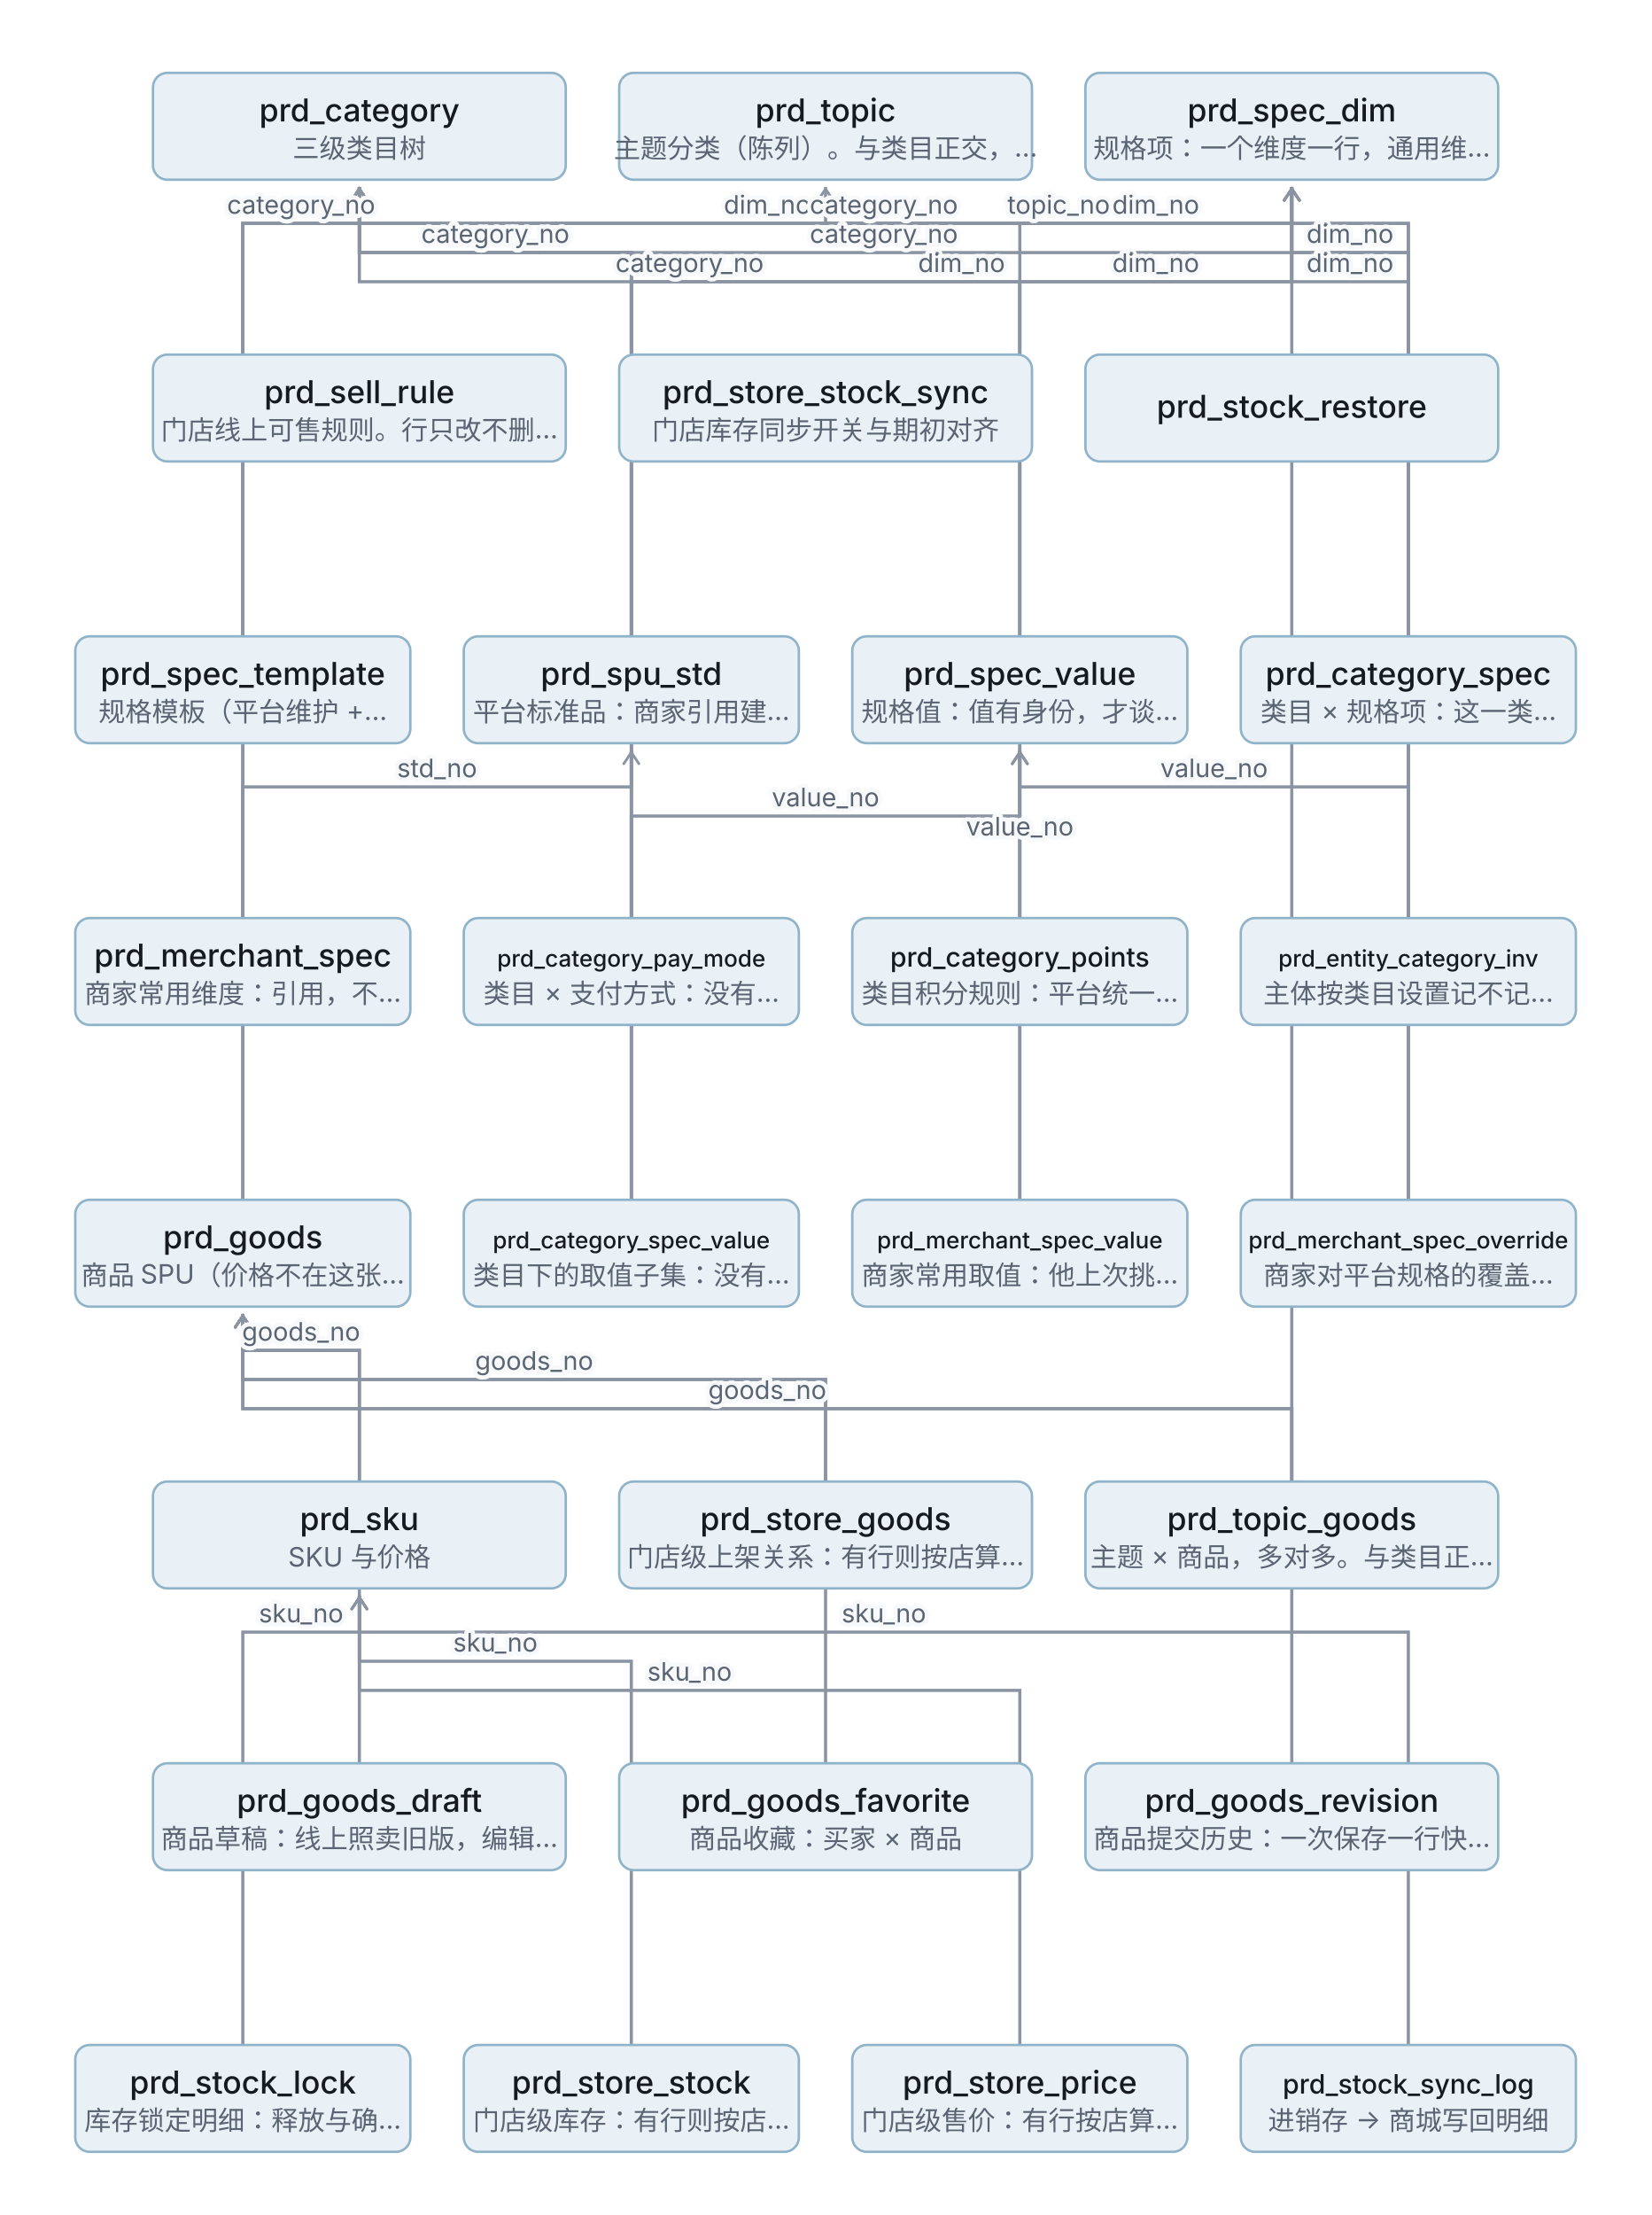
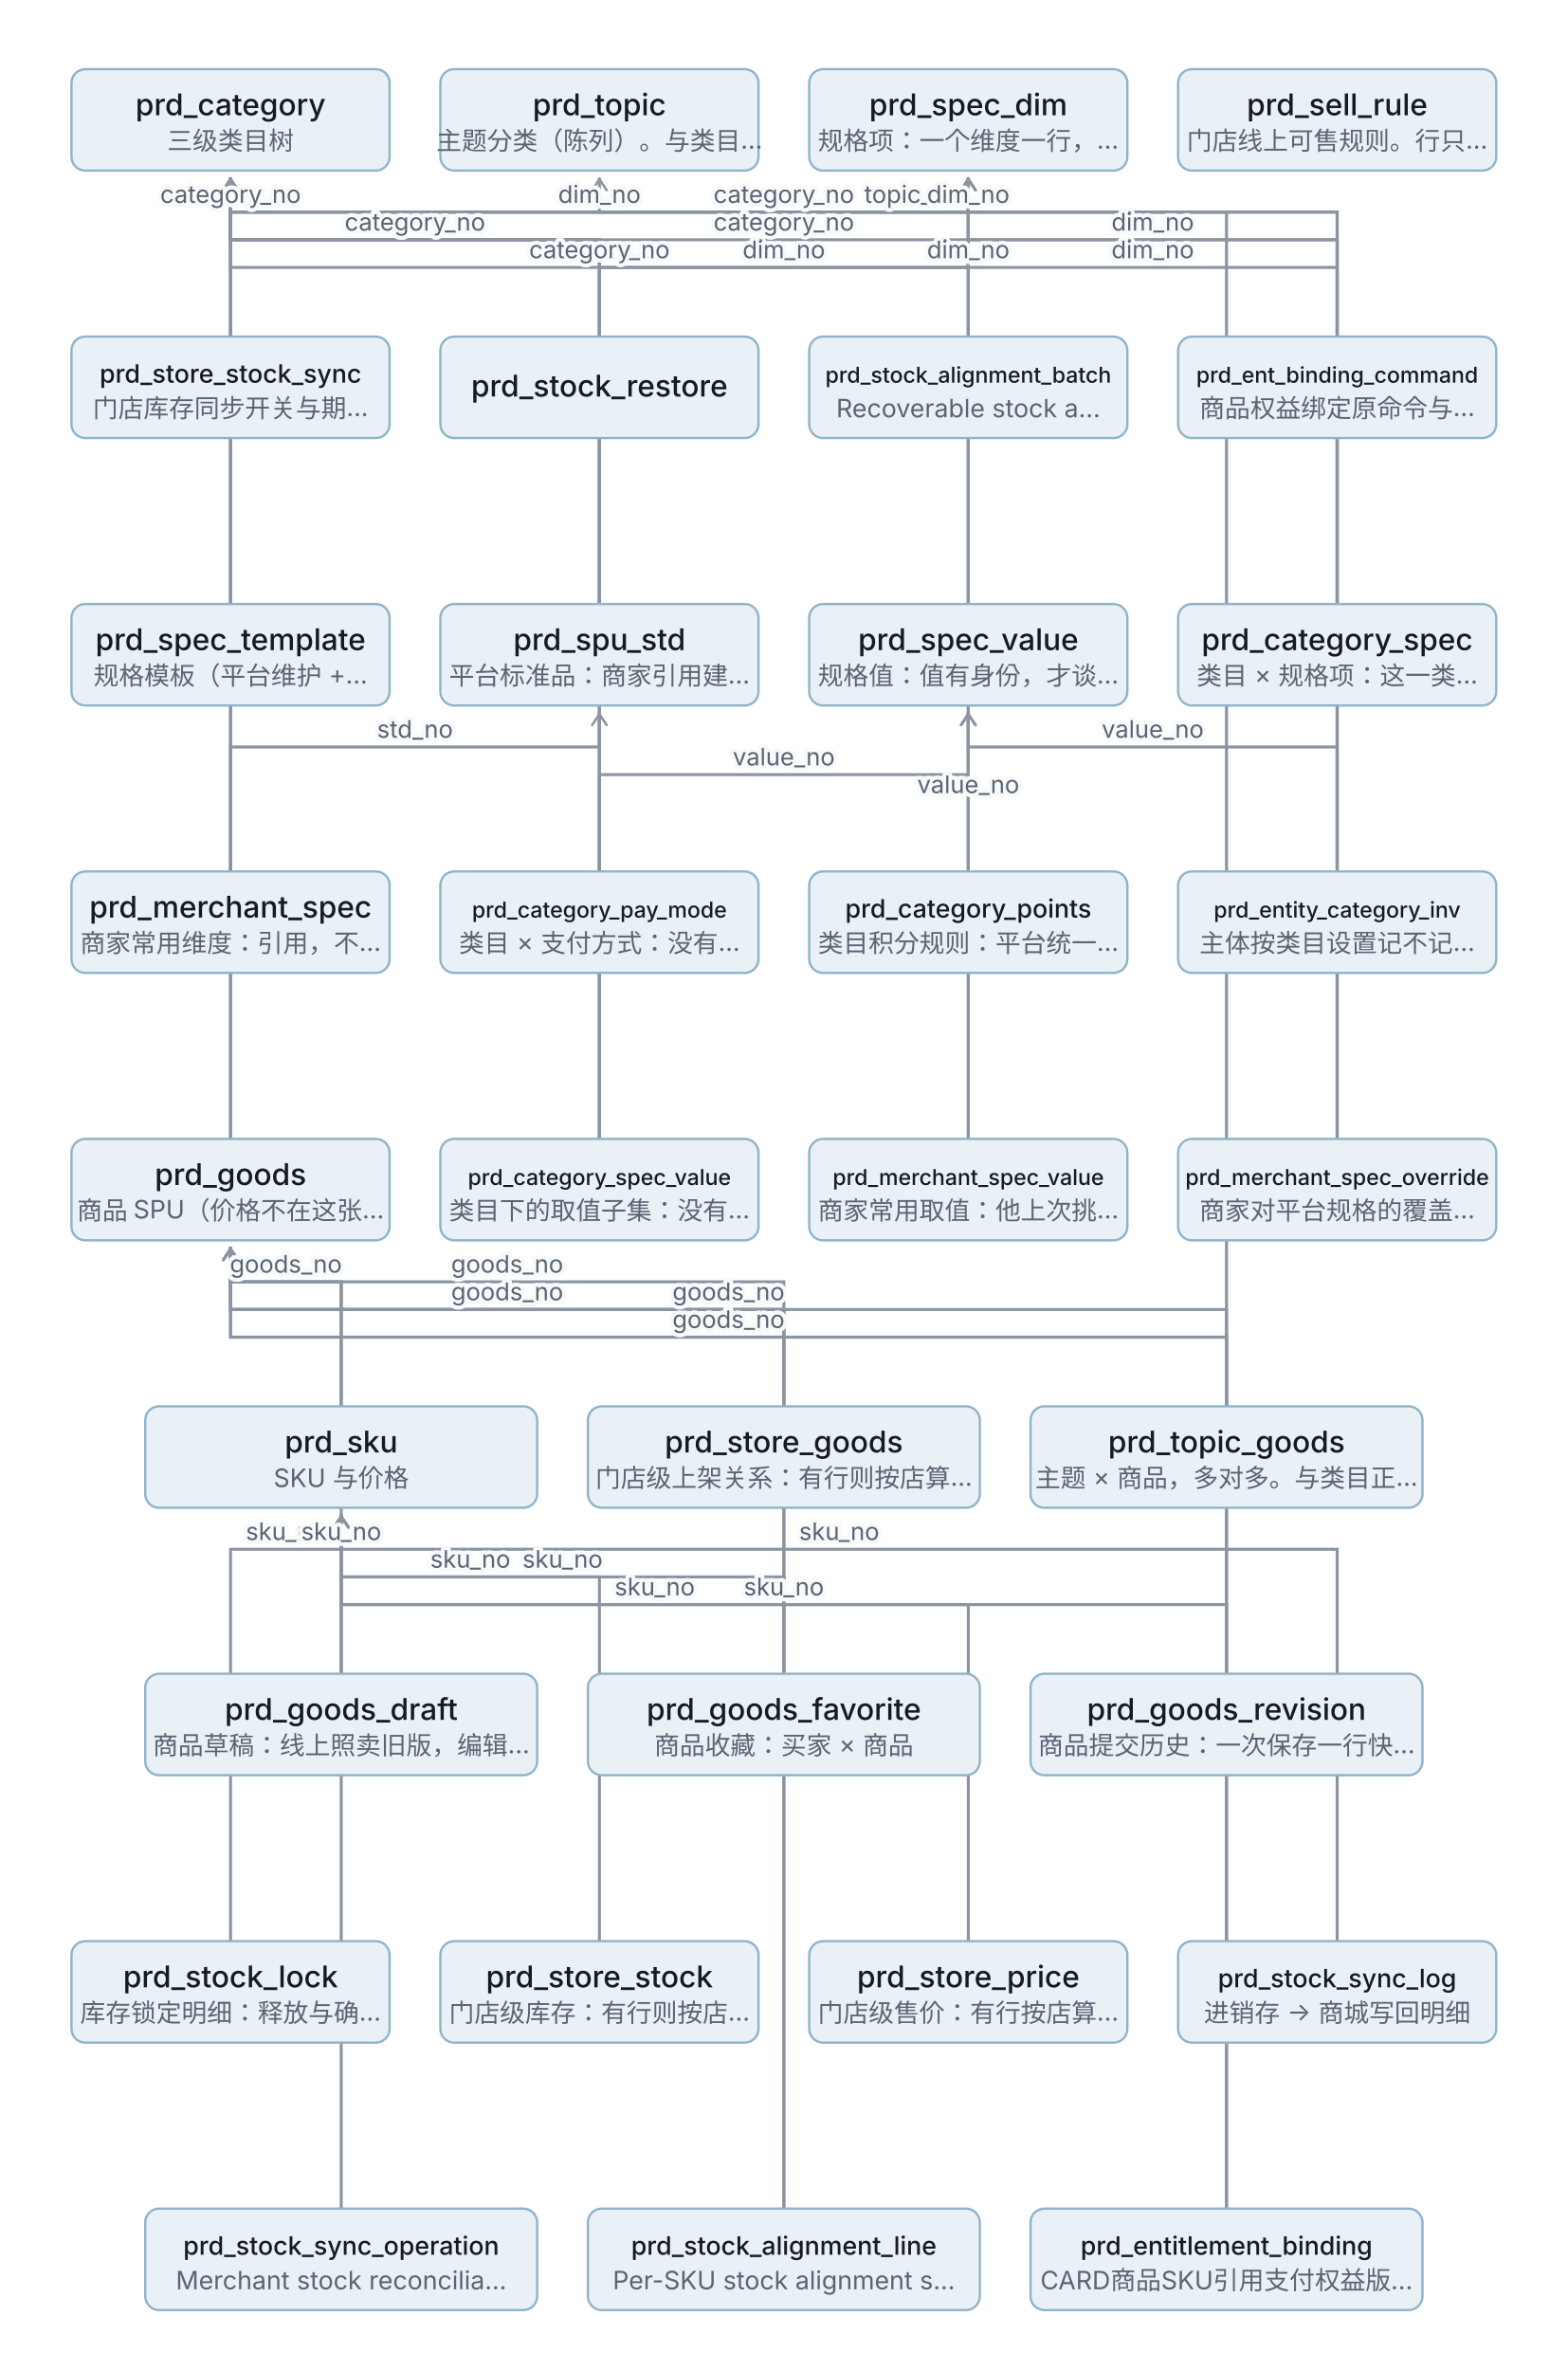
- <svg xmlns="http://www.w3.org/2000/svg" width="680" height="912" viewBox="0 0 680 912" role="img" font-family="system-ui,-apple-system,'PingFang SC',sans-serif">
+ <svg xmlns="http://www.w3.org/2000/svg" width="680" height="1028" viewBox="0 0 680 1028" role="img" font-family="system-ui,-apple-system,'PingFang SC',sans-serif">
  <defs>
    <marker id="a" viewBox="0 0 10 10" refX="9" refY="5" markerWidth="6" markerHeight="6" orient="auto-start-reverse">
      <path d="M2 1L8 5L2 9" fill="none" stroke="#8A94A2" stroke-width="1.4" stroke-linecap="round" />
    </marker>
    <style>.n{font-weight:500;fill:#161A21}.s{font-size:11px;fill:#5A6472}
.l{font-size:10.5px;fill:#5A6472;paint-order:stroke;stroke:#F7F9FB;stroke-width:3.5;stroke-linejoin:round}.b{font-size:11px;fill:#5A6472;letter-spacing:.1em}
.ar{stroke:#8A94A2;stroke-width:1.3;fill:none}</style>
  </defs>
-   <path class="ar" d="M100 494 L100 92 L148 92 L148 77" marker-end="url(#a)" />
+   <path class="ar" d="M100 494 L100 92 L100 92 L100 77" marker-end="url(#a)" />
  <path class="ar" d="M100 494 L100 324 L260 324 L260 309" marker-end="url(#a)" />
  <path class="ar" d="M148 610 L148 556 L100 556 L100 541" marker-end="url(#a)" />
-   <path class="ar" d="M100 262 L100 92 L148 92 L148 77" marker-end="url(#a)" />
+   <path class="ar" d="M100 262 L100 92 L100 92 L100 77" marker-end="url(#a)" />
  <path class="ar" d="M100 842 L100 672 L148 672 L148 657" marker-end="url(#a)" />
  <path class="ar" d="M260 842 L260 684 L148 684 L148 657" marker-end="url(#a)" />
  <path class="ar" d="M340 610 L340 568 L100 568 L100 541" marker-end="url(#a)" />
-   <path class="ar" d="M260 262 L260 104 L148 104 L148 77" marker-end="url(#a)" />
+   <path class="ar" d="M260 262 L260 104 L100 104 L100 77" marker-end="url(#a)" />
  <path class="ar" d="M420 842 L420 696 L148 696 L148 657" marker-end="url(#a)" />
-   <path class="ar" d="M532 610 L532 92 L340 92 L340 77" marker-end="url(#a)" />
+   <path class="ar" d="M532 610 L532 92 L260 92 L260 77" marker-end="url(#a)" />
  <path class="ar" d="M532 610 L532 580 L100 580 L100 541" marker-end="url(#a)" />
-   <path class="ar" d="M420 262 L420 116 L532 116 L532 77" marker-end="url(#a)" />
-   <path class="ar" d="M580 262 L580 92 L148 92 L148 77" marker-end="url(#a)" />
-   <path class="ar" d="M580 262 L580 104 L532 104 L532 77" marker-end="url(#a)" />
-   <path class="ar" d="M260 494 L260 104 L148 104 L148 77" marker-end="url(#a)" />
-   <path class="ar" d="M260 494 L260 116 L532 116 L532 77" marker-end="url(#a)" />
+   <path class="ar" d="M420 262 L420 116 L420 116 L420 77" marker-end="url(#a)" />
+   <path class="ar" d="M580 262 L580 92 L100 92 L100 77" marker-end="url(#a)" />
+   <path class="ar" d="M580 262 L580 104 L420 104 L420 77" marker-end="url(#a)" />
+   <path class="ar" d="M260 494 L260 104 L100 104 L100 77" marker-end="url(#a)" />
+   <path class="ar" d="M260 494 L260 116 L420 116 L420 77" marker-end="url(#a)" />
  <path class="ar" d="M260 494 L260 336 L420 336 L420 309" marker-end="url(#a)" />
-   <path class="ar" d="M100 378 L100 92 L532 92 L532 77" marker-end="url(#a)" />
-   <path class="ar" d="M420 494 L420 92 L532 92 L532 77" marker-end="url(#a)" />
+   <path class="ar" d="M100 378 L100 92 L420 92 L420 77" marker-end="url(#a)" />
+   <path class="ar" d="M420 494 L420 92 L420 92 L420 77" marker-end="url(#a)" />
  <path class="ar" d="M420 494 L420 348 L420 348 L420 309" marker-end="url(#a)" />
-   <path class="ar" d="M580 494 L580 104 L148 104 L148 77" marker-end="url(#a)" />
-   <path class="ar" d="M580 494 L580 116 L532 116 L532 77" marker-end="url(#a)" />
+   <path class="ar" d="M580 494 L580 104 L100 104 L100 77" marker-end="url(#a)" />
+   <path class="ar" d="M580 494 L580 116 L420 116 L420 77" marker-end="url(#a)" />
  <path class="ar" d="M580 494 L580 324 L420 324 L420 309" marker-end="url(#a)" />
-   <path class="ar" d="M260 378 L260 104 L148 104 L148 77" marker-end="url(#a)" />
-   <path class="ar" d="M420 378 L420 116 L148 116 L148 77" marker-end="url(#a)" />
+   <path class="ar" d="M260 378 L260 104 L100 104 L100 77" marker-end="url(#a)" />
+   <path class="ar" d="M420 378 L420 116 L100 116 L100 77" marker-end="url(#a)" />
  <path class="ar" d="M148 726 L148 556 L100 556 L100 541" marker-end="url(#a)" />
  <path class="ar" d="M340 726 L340 568 L100 568 L100 541" marker-end="url(#a)" />
-   <path class="ar" d="M580 378 L580 92 L148 92 L148 77" marker-end="url(#a)" />
+   <path class="ar" d="M580 378 L580 92 L100 92 L100 77" marker-end="url(#a)" />
  <path class="ar" d="M580 842 L580 672 L148 672 L148 657" marker-end="url(#a)" />
  <path class="ar" d="M532 726 L532 580 L100 580 L100 541" marker-end="url(#a)" />
-   <rect x="63" y="30" width="170" height="44" rx="6" fill="#EAF1F6" stroke="#8FB3C9" />
-   <text class="n" x="148" y="50" text-anchor="middle" font-size="13">prd_category</text>
-   <text class="s" x="148" y="65" text-anchor="middle">三级类目树</text>
-   <rect x="255" y="30" width="170" height="44" rx="6" fill="#EAF1F6" stroke="#8FB3C9" />
-   <text class="n" x="340" y="50" text-anchor="middle" font-size="13">prd_topic</text>
-   <text class="s" x="340" y="65" text-anchor="middle">主题分类（陈列）。与类目正交，…</text>
-   <rect x="447" y="30" width="170" height="44" rx="6" fill="#EAF1F6" stroke="#8FB3C9" />
-   <text class="n" x="532" y="50" text-anchor="middle" font-size="13">prd_spec_dim</text>
-   <text class="s" x="532" y="65" text-anchor="middle">规格项：一个维度一行，通用维…</text>
-   <rect x="63" y="146" width="170" height="44" rx="6" fill="#EAF1F6" stroke="#8FB3C9" />
-   <text class="n" x="148" y="166" text-anchor="middle" font-size="13">prd_sell_rule</text>
-   <text class="s" x="148" y="181" text-anchor="middle">门店线上可售规则。行只改不删…</text>
-   <rect x="255" y="146" width="170" height="44" rx="6" fill="#EAF1F6" stroke="#8FB3C9" />
-   <text class="n" x="340" y="166" text-anchor="middle" font-size="13">prd_store_stock_sync</text>
-   <text class="s" x="340" y="181" text-anchor="middle">门店库存同步开关与期初对齐</text>
-   <rect x="447" y="146" width="170" height="44" rx="6" fill="#EAF1F6" stroke="#8FB3C9" />
-   <text class="n" x="532" y="172" text-anchor="middle" font-size="13">prd_stock_restore</text>
+   <path class="ar" d="M148 958 L148 672 L148 672 L148 657" marker-end="url(#a)" />
+   <path class="ar" d="M340 958 L340 556 L100 556 L100 541" marker-end="url(#a)" />
+   <path class="ar" d="M340 958 L340 684 L148 684 L148 657" marker-end="url(#a)" />
+   <path class="ar" d="M532 958 L532 568 L100 568 L100 541" marker-end="url(#a)" />
+   <path class="ar" d="M532 958 L532 696 L148 696 L148 657" marker-end="url(#a)" />
+   <rect x="31" y="30" width="138" height="44" rx="6" fill="#EAF1F6" stroke="#8FB3C9" />
+   <text class="n" x="100" y="50" text-anchor="middle" font-size="13">prd_category</text>
+   <text class="s" x="100" y="65" text-anchor="middle">三级类目树</text>
+   <rect x="191" y="30" width="138" height="44" rx="6" fill="#EAF1F6" stroke="#8FB3C9" />
+   <text class="n" x="260" y="50" text-anchor="middle" font-size="13">prd_topic</text>
+   <text class="s" x="260" y="65" text-anchor="middle">主题分类（陈列）。与类目…</text>
+   <rect x="351" y="30" width="138" height="44" rx="6" fill="#EAF1F6" stroke="#8FB3C9" />
+   <text class="n" x="420" y="50" text-anchor="middle" font-size="13">prd_spec_dim</text>
+   <text class="s" x="420" y="65" text-anchor="middle">规格项：一个维度一行，…</text>
+   <rect x="511" y="30" width="138" height="44" rx="6" fill="#EAF1F6" stroke="#8FB3C9" />
+   <text class="n" x="580" y="50" text-anchor="middle" font-size="13">prd_sell_rule</text>
+   <text class="s" x="580" y="65" text-anchor="middle">门店线上可售规则。行只…</text>
+   <rect x="31" y="146" width="138" height="44" rx="6" fill="#EAF1F6" stroke="#8FB3C9" />
+   <text class="n" x="100" y="166" text-anchor="middle" font-size="11">prd_store_stock_sync</text>
+   <text class="s" x="100" y="181" text-anchor="middle">门店库存同步开关与期…</text>
+   <rect x="191" y="146" width="138" height="44" rx="6" fill="#EAF1F6" stroke="#8FB3C9" />
+   <text class="n" x="260" y="172" text-anchor="middle" font-size="13">prd_stock_restore</text>
+   <rect x="351" y="146" width="138" height="44" rx="6" fill="#EAF1F6" stroke="#8FB3C9" />
+   <text class="n" x="420" y="166" text-anchor="middle" font-size="9.5">prd_stock_alignment_batch</text>
+   <text class="s" x="420" y="181" text-anchor="middle">Recoverable stock a…</text>
+   <rect x="511" y="146" width="138" height="44" rx="6" fill="#EAF1F6" stroke="#8FB3C9" />
+   <text class="n" x="580" y="166" text-anchor="middle" font-size="9.5">prd_ent_binding_command</text>
+   <text class="s" x="580" y="181" text-anchor="middle">商品权益绑定原命令与…</text>
  <rect x="31" y="262" width="138" height="44" rx="6" fill="#EAF1F6" stroke="#8FB3C9" />
  <text class="n" x="100" y="282" text-anchor="middle" font-size="13">prd_spec_template</text>
  <text class="s" x="100" y="297" text-anchor="middle">规格模板（平台维护 +…</text>
  <rect x="191" y="262" width="138" height="44" rx="6" fill="#EAF1F6" stroke="#8FB3C9" />
  <text class="n" x="260" y="282" text-anchor="middle" font-size="13">prd_spu_std</text>
  <text class="s" x="260" y="297" text-anchor="middle">平台标准品：商家引用建…</text>
  <rect x="351" y="262" width="138" height="44" rx="6" fill="#EAF1F6" stroke="#8FB3C9" />
  <text class="n" x="420" y="282" text-anchor="middle" font-size="13">prd_spec_value</text>
  <text class="s" x="420" y="297" text-anchor="middle">规格值：值有身份，才谈…</text>
  <rect x="511" y="262" width="138" height="44" rx="6" fill="#EAF1F6" stroke="#8FB3C9" />
  <text class="n" x="580" y="282" text-anchor="middle" font-size="13">prd_category_spec</text>
  <text class="s" x="580" y="297" text-anchor="middle">类目 × 规格项：这一类…</text>
  <rect x="31" y="378" width="138" height="44" rx="6" fill="#EAF1F6" stroke="#8FB3C9" />
  <text class="n" x="100" y="398" text-anchor="middle" font-size="13">prd_merchant_spec</text>
  <text class="s" x="100" y="413" text-anchor="middle">商家常用维度：引用，不…</text>
  <rect x="191" y="378" width="138" height="44" rx="6" fill="#EAF1F6" stroke="#8FB3C9" />
  <text class="n" x="260" y="398" text-anchor="middle" font-size="9.5">prd_category_pay_mode</text>
  <text class="s" x="260" y="413" text-anchor="middle">类目 × 支付方式：没有…</text>
  <rect x="351" y="378" width="138" height="44" rx="6" fill="#EAF1F6" stroke="#8FB3C9" />
  <text class="n" x="420" y="398" text-anchor="middle" font-size="11">prd_category_points</text>
  <text class="s" x="420" y="413" text-anchor="middle">类目积分规则：平台统一…</text>
  <rect x="511" y="378" width="138" height="44" rx="6" fill="#EAF1F6" stroke="#8FB3C9" />
  <text class="n" x="580" y="398" text-anchor="middle" font-size="9.5">prd_entity_category_inv</text>
  <text class="s" x="580" y="413" text-anchor="middle">主体按类目设置记不记…</text>
  <rect x="31" y="494" width="138" height="44" rx="6" fill="#EAF1F6" stroke="#8FB3C9" />
  <text class="n" x="100" y="514" text-anchor="middle" font-size="13">prd_goods</text>
  <text class="s" x="100" y="529" text-anchor="middle">商品 SPU（价格不在这张…</text>
  <rect x="191" y="494" width="138" height="44" rx="6" fill="#EAF1F6" stroke="#8FB3C9" />
  <text class="n" x="260" y="514" text-anchor="middle" font-size="9.5">prd_category_spec_value</text>
  <text class="s" x="260" y="529" text-anchor="middle">类目下的取值子集：没有…</text>
  <rect x="351" y="494" width="138" height="44" rx="6" fill="#EAF1F6" stroke="#8FB3C9" />
  <text class="n" x="420" y="514" text-anchor="middle" font-size="9.5">prd_merchant_spec_value</text>
  <text class="s" x="420" y="529" text-anchor="middle">商家常用取值：他上次挑…</text>
  <rect x="511" y="494" width="138" height="44" rx="6" fill="#EAF1F6" stroke="#8FB3C9" />
  <text class="n" x="580" y="514" text-anchor="middle" font-size="9.5">prd_merchant_spec_override</text>
  <text class="s" x="580" y="529" text-anchor="middle">商家对平台规格的覆盖…</text>
  <rect x="63" y="610" width="170" height="44" rx="6" fill="#EAF1F6" stroke="#8FB3C9" />
  <text class="n" x="148" y="630" text-anchor="middle" font-size="13">prd_sku</text>
  <text class="s" x="148" y="645" text-anchor="middle">SKU 与价格</text>
  <rect x="255" y="610" width="170" height="44" rx="6" fill="#EAF1F6" stroke="#8FB3C9" />
  <text class="n" x="340" y="630" text-anchor="middle" font-size="13">prd_store_goods</text>
  <text class="s" x="340" y="645" text-anchor="middle">门店级上架关系：有行则按店算…</text>
  <rect x="447" y="610" width="170" height="44" rx="6" fill="#EAF1F6" stroke="#8FB3C9" />
  <text class="n" x="532" y="630" text-anchor="middle" font-size="13">prd_topic_goods</text>
  <text class="s" x="532" y="645" text-anchor="middle">主题 × 商品，多对多。与类目正…</text>
  <rect x="63" y="726" width="170" height="44" rx="6" fill="#EAF1F6" stroke="#8FB3C9" />
  <text class="n" x="148" y="746" text-anchor="middle" font-size="13">prd_goods_draft</text>
  <text class="s" x="148" y="761" text-anchor="middle">商品草稿：线上照卖旧版，编辑…</text>
  <rect x="255" y="726" width="170" height="44" rx="6" fill="#EAF1F6" stroke="#8FB3C9" />
  <text class="n" x="340" y="746" text-anchor="middle" font-size="13">prd_goods_favorite</text>
  <text class="s" x="340" y="761" text-anchor="middle">商品收藏：买家 × 商品</text>
  <rect x="447" y="726" width="170" height="44" rx="6" fill="#EAF1F6" stroke="#8FB3C9" />
  <text class="n" x="532" y="746" text-anchor="middle" font-size="13">prd_goods_revision</text>
  <text class="s" x="532" y="761" text-anchor="middle">商品提交历史：一次保存一行快…</text>
  <rect x="31" y="842" width="138" height="44" rx="6" fill="#EAF1F6" stroke="#8FB3C9" />
  <text class="n" x="100" y="862" text-anchor="middle" font-size="13">prd_stock_lock</text>
  <text class="s" x="100" y="877" text-anchor="middle">库存锁定明细：释放与确…</text>
  <rect x="191" y="842" width="138" height="44" rx="6" fill="#EAF1F6" stroke="#8FB3C9" />
  <text class="n" x="260" y="862" text-anchor="middle" font-size="13">prd_store_stock</text>
  <text class="s" x="260" y="877" text-anchor="middle">门店级库存：有行则按店…</text>
  <rect x="351" y="842" width="138" height="44" rx="6" fill="#EAF1F6" stroke="#8FB3C9" />
  <text class="n" x="420" y="862" text-anchor="middle" font-size="13">prd_store_price</text>
  <text class="s" x="420" y="877" text-anchor="middle">门店级售价：有行按店算…</text>
  <rect x="511" y="842" width="138" height="44" rx="6" fill="#EAF1F6" stroke="#8FB3C9" />
  <text class="n" x="580" y="862" text-anchor="middle" font-size="11">prd_stock_sync_log</text>
  <text class="s" x="580" y="877" text-anchor="middle">进销存 → 商城写回明细</text>
-   <text class="l" x="124" y="88" text-anchor="middle">category_no</text>
+   <rect x="63" y="958" width="170" height="44" rx="6" fill="#EAF1F6" stroke="#8FB3C9" />
+   <text class="n" x="148" y="978" text-anchor="middle" font-size="11">prd_stock_sync_operation</text>
+   <text class="s" x="148" y="993" text-anchor="middle">Merchant stock reconcilia…</text>
+   <rect x="255" y="958" width="170" height="44" rx="6" fill="#EAF1F6" stroke="#8FB3C9" />
+   <text class="n" x="340" y="978" text-anchor="middle" font-size="11">prd_stock_alignment_line</text>
+   <text class="s" x="340" y="993" text-anchor="middle">Per-SKU stock alignment s…</text>
+   <rect x="447" y="958" width="170" height="44" rx="6" fill="#EAF1F6" stroke="#8FB3C9" />
+   <text class="n" x="532" y="978" text-anchor="middle" font-size="11">prd_entitlement_binding</text>
+   <text class="s" x="532" y="993" text-anchor="middle">CARD商品SKU引用支付权益版…</text>
+   <text class="l" x="100" y="88" text-anchor="middle">category_no</text>
  <text class="l" x="180" y="320" text-anchor="middle">std_no</text>
  <text class="l" x="124" y="552" text-anchor="middle">goods_no</text>
-   <text class="l" x="124" y="88" text-anchor="middle">category_no</text>
+   <text class="l" x="100" y="88" text-anchor="middle">category_no</text>
  <text class="l" x="124" y="668" text-anchor="middle">sku_no</text>
  <text class="l" x="204" y="680" text-anchor="middle">sku_no</text>
  <text class="l" x="220" y="564" text-anchor="middle">goods_no</text>
-   <text class="l" x="204" y="100" text-anchor="middle">category_no</text>
+   <text class="l" x="180" y="100" text-anchor="middle">category_no</text>
  <text class="l" x="284" y="692" text-anchor="middle">sku_no</text>
-   <text class="l" x="436" y="88" text-anchor="middle">topic_no</text>
+   <text class="l" x="396" y="88" text-anchor="middle">topic_no</text>
  <text class="l" x="316" y="576" text-anchor="middle">goods_no</text>
-   <text class="l" x="476" y="112" text-anchor="middle">dim_no</text>
-   <text class="l" x="364" y="88" text-anchor="middle">category_no</text>
-   <text class="l" x="556" y="100" text-anchor="middle">dim_no</text>
-   <text class="l" x="204" y="100" text-anchor="middle">category_no</text>
-   <text class="l" x="396" y="112" text-anchor="middle">dim_no</text>
+   <text class="l" x="420" y="112" text-anchor="middle">dim_no</text>
+   <text class="l" x="340" y="88" text-anchor="middle">category_no</text>
+   <text class="l" x="500" y="100" text-anchor="middle">dim_no</text>
+   <text class="l" x="180" y="100" text-anchor="middle">category_no</text>
+   <text class="l" x="340" y="112" text-anchor="middle">dim_no</text>
  <text class="l" x="340" y="332" text-anchor="middle">value_no</text>
-   <text class="l" x="316" y="88" text-anchor="middle">dim_no</text>
-   <text class="l" x="476" y="88" text-anchor="middle">dim_no</text>
+   <text class="l" x="260" y="88" text-anchor="middle">dim_no</text>
+   <text class="l" x="420" y="88" text-anchor="middle">dim_no</text>
  <text class="l" x="420" y="344" text-anchor="middle">value_no</text>
-   <text class="l" x="364" y="100" text-anchor="middle">category_no</text>
-   <text class="l" x="556" y="112" text-anchor="middle">dim_no</text>
+   <text class="l" x="340" y="100" text-anchor="middle">category_no</text>
+   <text class="l" x="500" y="112" text-anchor="middle">dim_no</text>
  <text class="l" x="500" y="320" text-anchor="middle">value_no</text>
-   <text class="l" x="204" y="100" text-anchor="middle">category_no</text>
-   <text class="l" x="284" y="112" text-anchor="middle">category_no</text>
+   <text class="l" x="180" y="100" text-anchor="middle">category_no</text>
+   <text class="l" x="260" y="112" text-anchor="middle">category_no</text>
  <text class="l" x="124" y="552" text-anchor="middle">goods_no</text>
  <text class="l" x="220" y="564" text-anchor="middle">goods_no</text>
-   <text class="l" x="364" y="88" text-anchor="middle">category_no</text>
+   <text class="l" x="340" y="88" text-anchor="middle">category_no</text>
  <text class="l" x="364" y="668" text-anchor="middle">sku_no</text>
  <text class="l" x="316" y="576" text-anchor="middle">goods_no</text>
+   <text class="l" x="148" y="668" text-anchor="middle">sku_no</text>
+   <text class="l" x="220" y="552" text-anchor="middle">goods_no</text>
+   <text class="l" x="244" y="680" text-anchor="middle">sku_no</text>
+   <text class="l" x="316" y="564" text-anchor="middle">goods_no</text>
+   <text class="l" x="340" y="692" text-anchor="middle">sku_no</text>
</svg>
